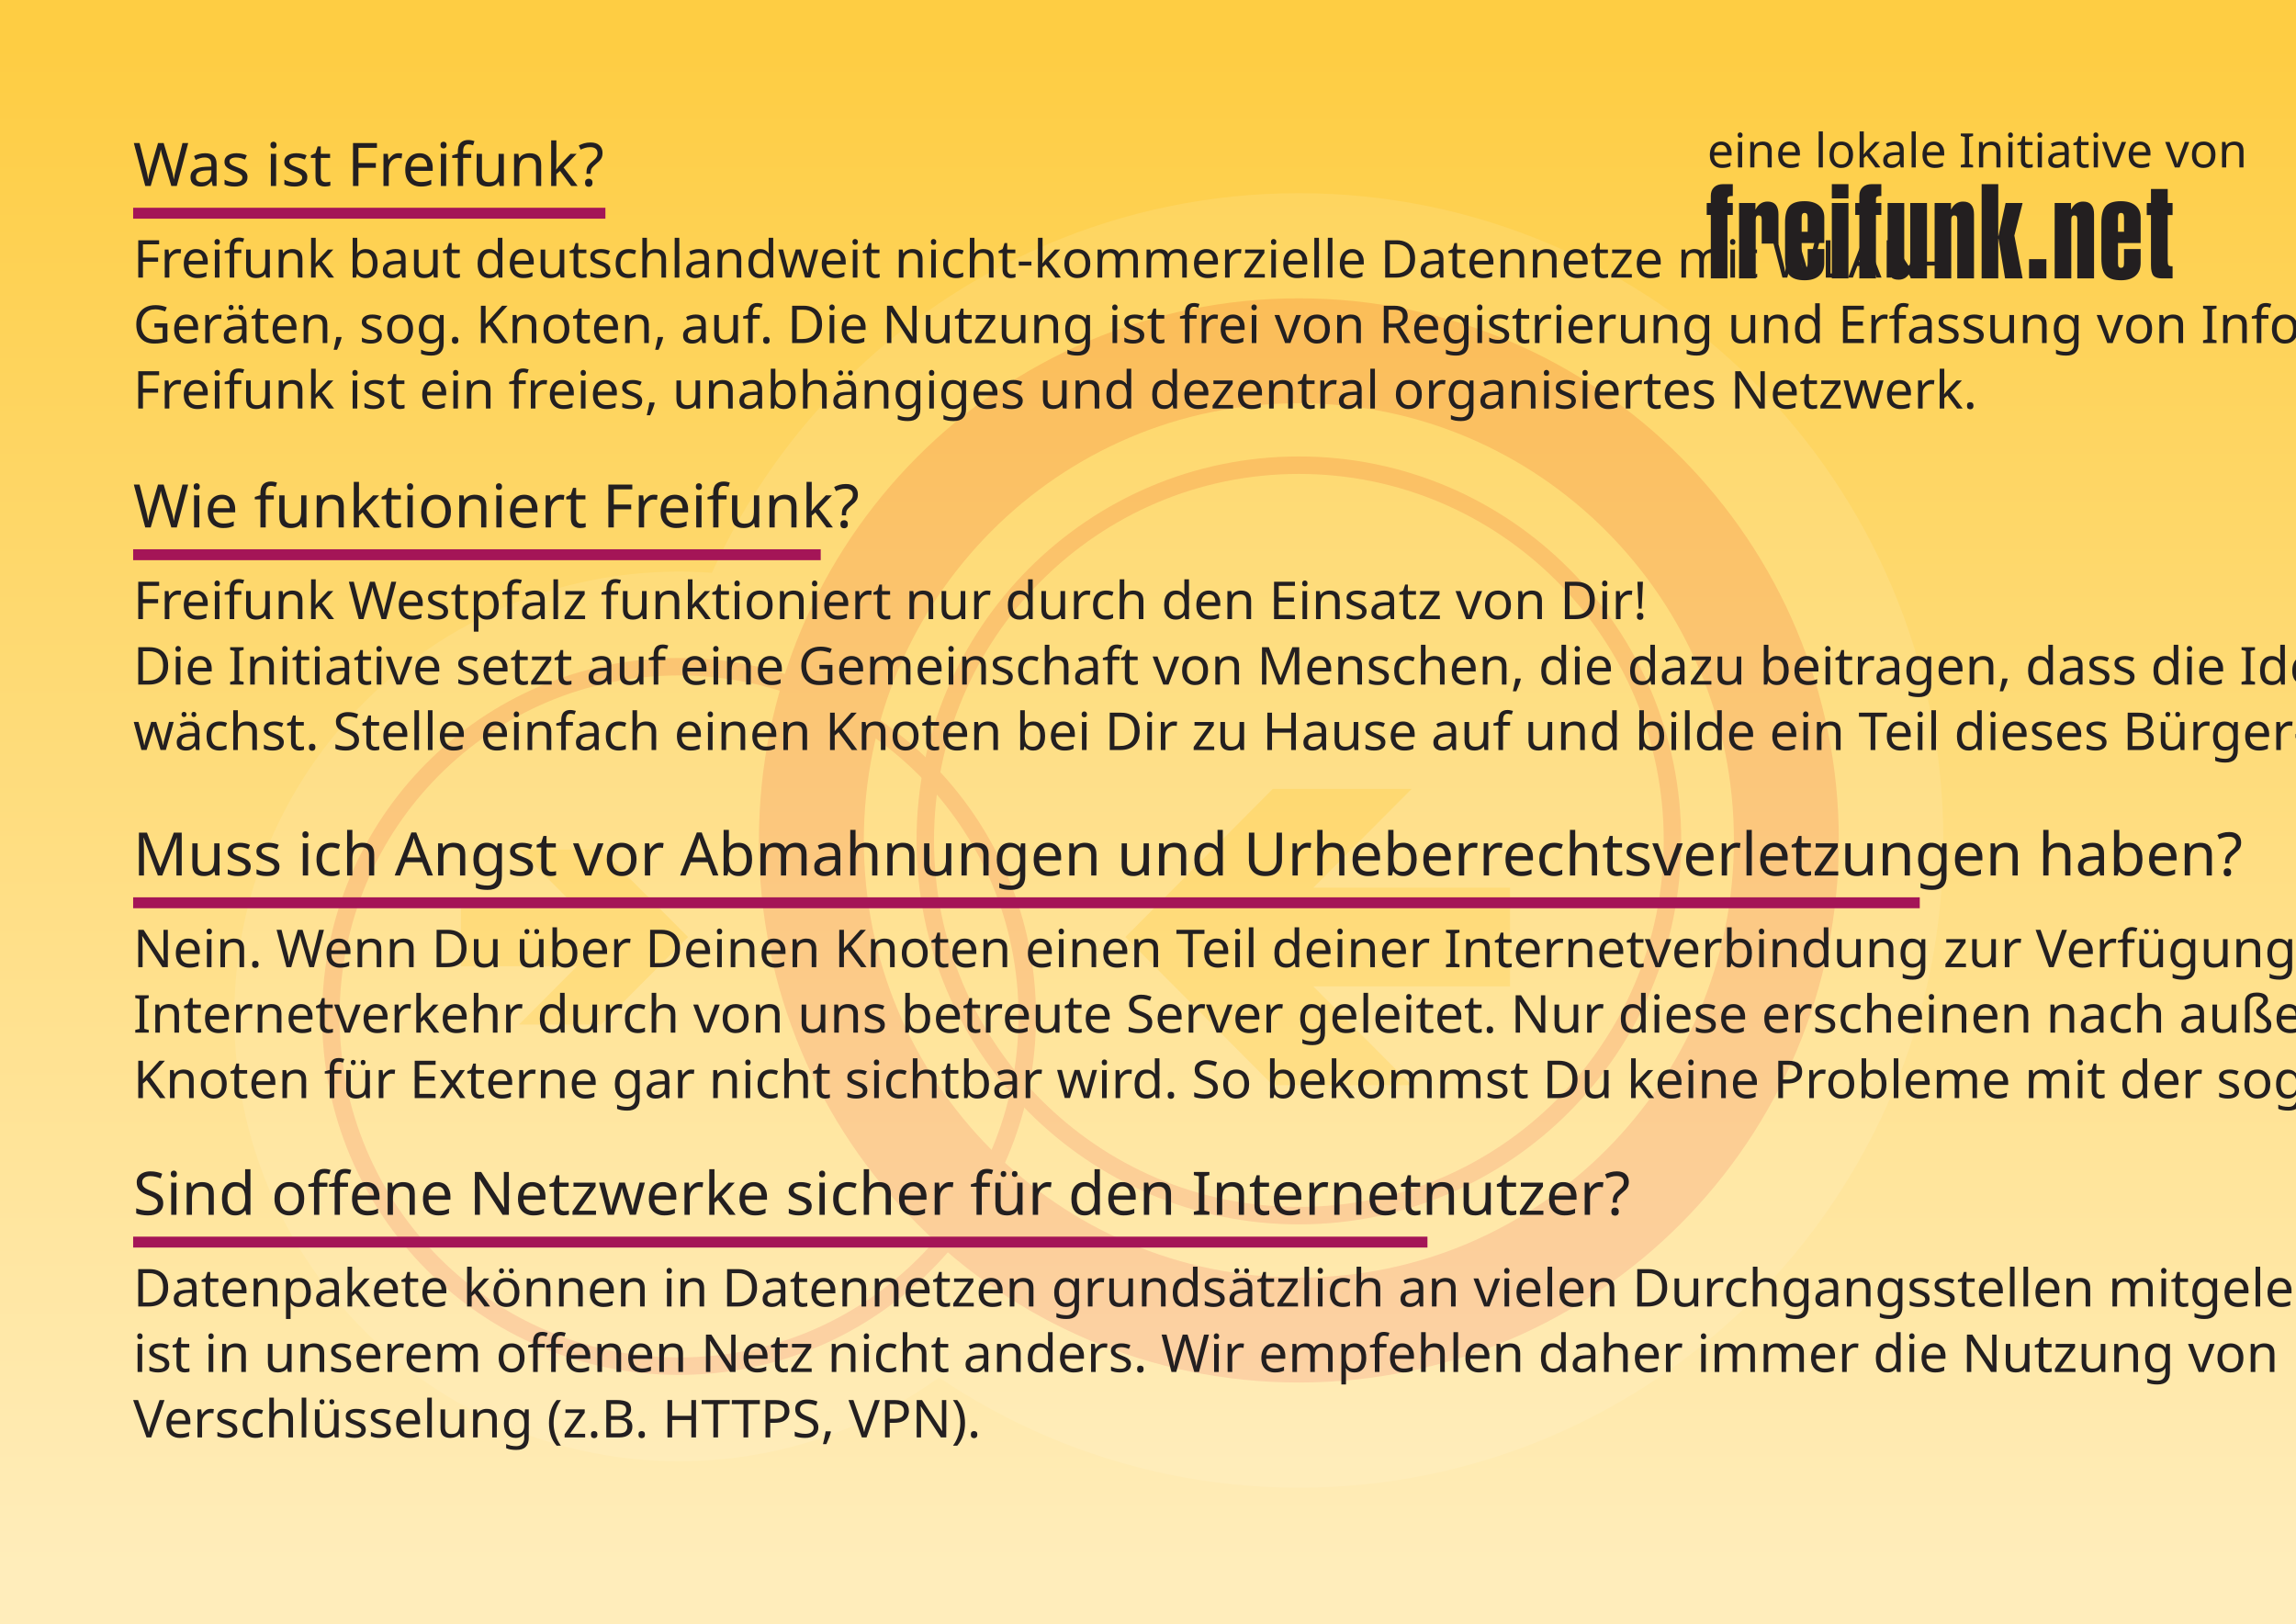
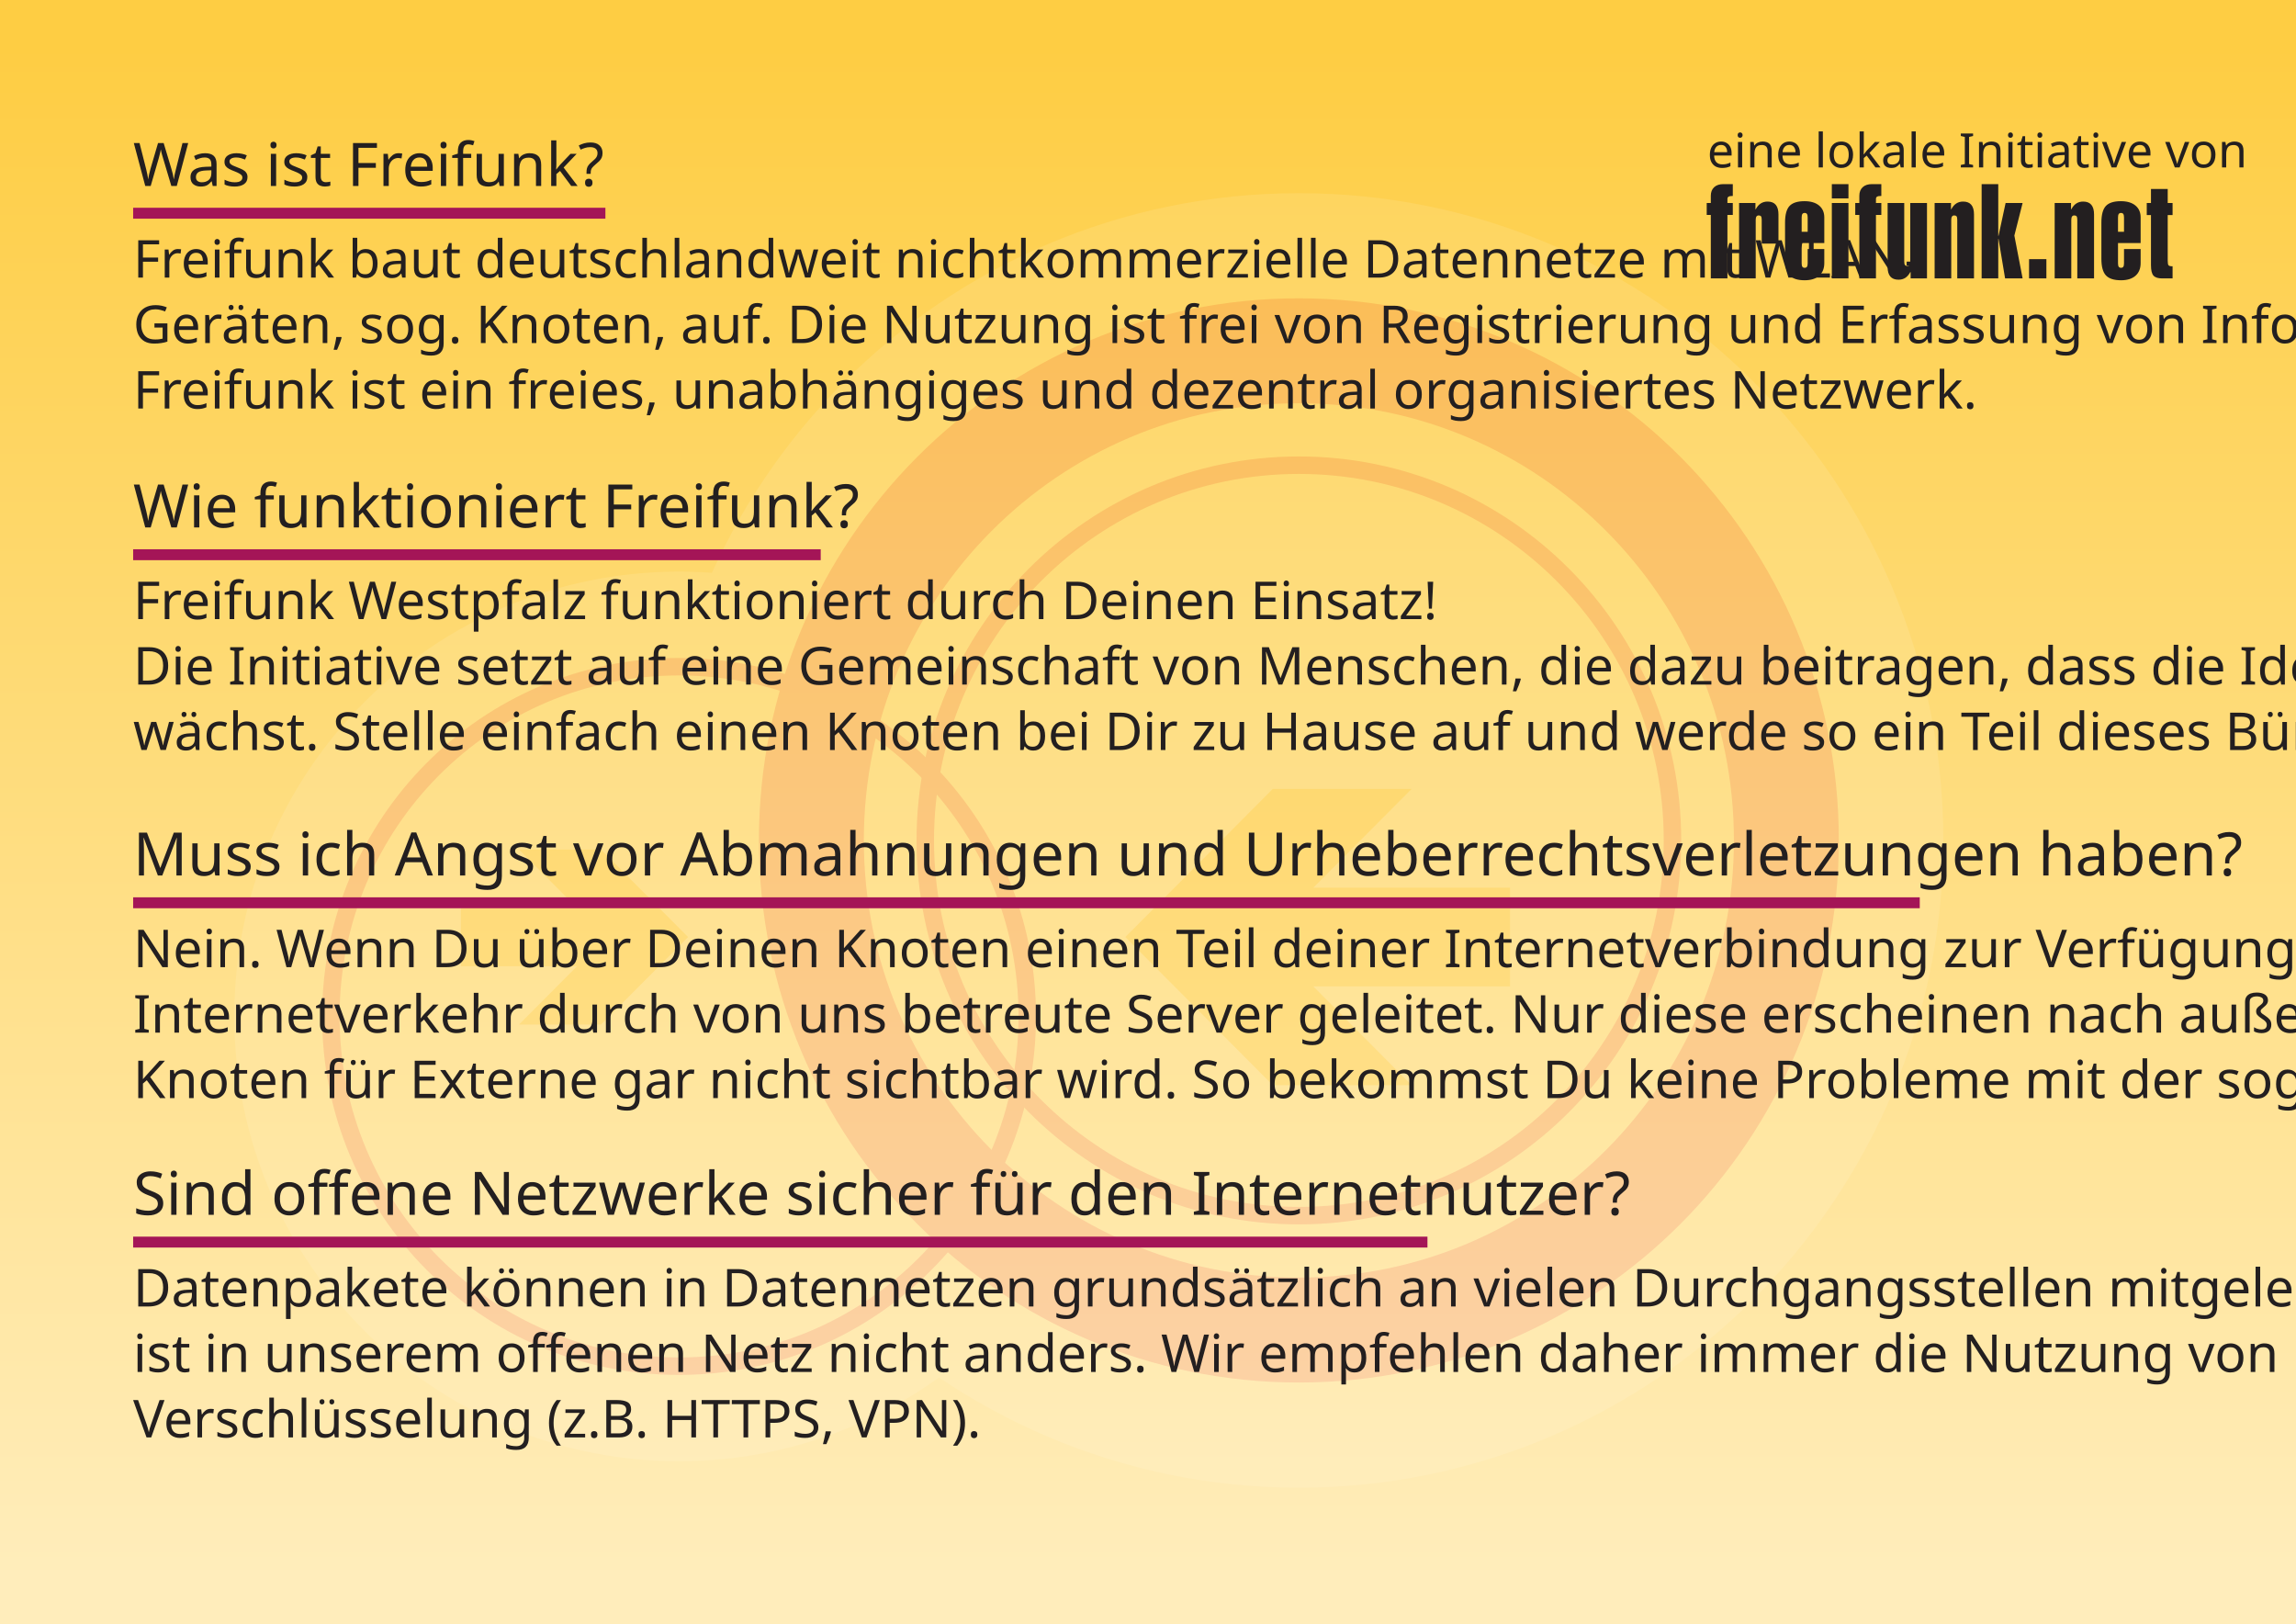
<svg xmlns="http://www.w3.org/2000/svg" xmlns:xlink="http://www.w3.org/1999/xlink" id="svg3300" version="1.1" width="526.175" height="372.05" xml:space="preserve">
  <defs id="defs3304">
    <clipPath clipPathUnits="userSpaceOnUse" id="clipPath3316">
      <path d="m 0,0 0,2976 4209,0 L 4209,0 0,0 z" id="path3318" />
    </clipPath>
    <clipPath clipPathUnits="userSpaceOnUse" id="clipPath3322">
      <path d="m 4209.45,-28.082 -4209.45,0 0,3004.462 4209.45,0 0,-3004.462 m -1676.42,304.461 0,0 c 653.38,0 1183.03,531.883 1183.03,1188.001 l 0,0 c 0,656.12 -529.65,1188 -1183.03,1188 -478.94,0 -891.38,-285.76 -1077.47,-696.79 -19.94,1.46 -40.05,2.2 -60.36,2.2 -450.938,0 -816.477,-365.55 -816.477,-816.48 0,-450.919 365.539,-816.47 816.477,-816.47 178.15,0 342.97,57.051 477.19,153.89 188.65,-127.75 415.99,-202.351 660.64,-202.351" id="path3324" />
    </clipPath>
    <linearGradient x1="0" y1="0" x2="1" y2="0" gradientUnits="userSpaceOnUse" gradientTransform="matrix(0,311.574,311.574,0,218.17,-13.937)" spreadMethod="pad" id="linearGradient3326">
      <stop style="stop-color:#fecd43;stop-opacity:1;" offset="0" id="stop3328" />
      <stop style="stop-color:#ffedbb;stop-opacity:1;" offset="1" id="stop3330" />
    </linearGradient>
    <clipPath clipPathUnits="userSpaceOnUse" id="clipPath3338">
      <path d="m 1395.2,324.84 c -450.938,0 -816.477,365.551 -816.477,816.47 0,450.93 365.539,816.48 816.477,816.48 20.31,0 40.42,-0.74 60.36,-2.2 -22.78,-50.31 -42.19,-102.55 -57.89,-156.32 -0.81,0.01 -1.66,0.01 -2.48,0.01 -361.96,-0.02 -655.268,-294.62 -655.272,-657.97 l 16.031,0 16.031,0 -16.031,0 -16.031,0 c 0.004,-363.341 293.312,-657.951 655.272,-657.958 126.83,0 245.23,36.168 345.54,98.796 41.35,-37.476 85.32,-72.039 131.66,-103.418 C 1738.17,381.891 1573.35,324.84 1395.2,324.84 m -0.01,190.57 C 1223.06,515.422 1067.37,585.422 954.535,698.711 841.727,812.02 771.988,968.398 771.98,1141.31 c 0.008,172.92 69.747,329.3 182.555,442.61 111.435,111.88 264.665,181.54 434.255,183.26 -25.3,-96.67 -38.77,-198.16 -38.77,-302.8 0,-41.01 2.07,-81.55 6.11,-121.48 l -104.22,104.69 -150.52,0 106.55,-107.04 -213.28,-0.01 0,-107.07 213.28,0.03 -106.55,-107.05 150.52,0 118.2,118.74 c 46.38,-249.71 170.53,-471.928 346.28,-640.362 -93.8,-56.777 -203.66,-89.406 -321.2,-89.418" id="path3340" />
    </clipPath>
    <linearGradient x1="0" y1="0" x2="1" y2="0" gradientUnits="userSpaceOnUse" gradientTransform="matrix(0,311.574,311.574,0,218.17,-13.937)" spreadMethod="pad" id="linearGradient3342">
      <stop style="stop-opacity:1;stop-color:#ffffff" offset="0" id="stop3344" />
      <stop style="stop-opacity:1;stop-color:#fcd053" offset="1" id="stop3346" />
    </linearGradient>
    <clipPath clipPathUnits="userSpaceOnUse" id="clipPath3354">
      <path d="m 2533.03,276.379 0,0 c -244.65,0 -471.99,74.601 -660.64,202.351 -46.34,31.379 -90.31,65.942 -131.66,103.418 55.33,34.551 105.17,77.161 147.87,126.184 76.8,-66.023 163.82,-120.461 258.43,-160.66 118.64,-50.41 249.28,-78.293 385.89,-78.293 0.04,0 0.08,0 0.11,0 0.07,0 0.12,0 0.2,0 204.96,0.012 396.21,62.812 554.24,170.09 158.15,107.32 283.66,259.07 358.92,437.721 50.17,119.06 77.89,250.13 77.88,387.2 0.03,205.65 -62.42,397.54 -169.24,556.23 -106.81,158.74 -257.94,284.84 -436,360.49 -118.67,50.41 -249.35,78.3 -386,78.28 -0.08,0 -0.12,0 -0.2,0 -204.96,0 -396.21,-62.81 -554.23,-170.09 -158.16,-107.32 -283.66,-259.07 -358.92,-437.72 -11.23,-26.64 -21.34,-53.9 -30.26,-81.69 -60.63,18.87 -125,29.13 -191.75,29.38 15.7,53.77 35.11,106.01 57.89,156.32 186.09,411.03 598.53,696.79 1077.47,696.79 653.38,0 1183.03,-531.88 1183.03,-1188 l 0,0 c 0,-656.118 -529.65,-1188.001 -1183.03,-1188.001 m -816.64,328.449 c -175.75,168.434 -299.9,390.652 -346.28,640.362 l 41.64,41.83 -55.62,55.88 c -4.04,39.93 -6.11,80.47 -6.11,121.48 0,104.64 13.47,206.13 38.77,302.8 2.13,0.02 4.27,0.03 6.4,0.03 64.4,0 126.51,-9.8 184.92,-28 -24.96,-87.38 -38.32,-179.66 -38.31,-274.82 l 96.3,0 96.31,0 -96.31,0 -96.3,0 c -0.04,-205.66 62.42,-397.55 169.24,-556.242 44.06,-65.488 95.65,-125.41 153.58,-178.527 -9.24,-10.621 -18.85,-20.941 -28.77,-30.91 -35.79,-35.93 -75.9,-67.512 -119.46,-93.883 m 816.64,57.16 c -165.65,0.043 -318.72,50.391 -446.3,136.871 -32.87,22.301 -64.02,47.012 -93.17,73.86 14.45,32.41 26.37,66.222 35.5,101.152 127.56,-132.121 306.19,-214.23 503.97,-214.242 387.69,0.012 701.86,315.581 701.86,704.761 0,389.18 -314.17,704.74 -701.86,704.76 -335.42,-0.02 -615.81,-236.22 -685.33,-551.95 -25.71,24.66 -53.42,47.24 -82.86,67.47 23.33,82.3 59.41,159.13 106,228.43 86.18,128.13 208.34,229.94 351.49,290.72 95.47,40.54 200.22,62.95 310.7,62.96 165.65,-0.04 318.73,-50.39 446.3,-136.87 127.51,-86.49 228.96,-209.17 289.55,-353.09 40.41,-95.97 62.77,-201.32 62.78,-312.43 -0.04,-166.61 -50.27,-320.54 -136.44,-448.72 C 3109.05,887.551 2986.89,785.73 2843.73,724.949 2748.27,684.422 2643.51,662 2533.03,661.988 m 0,129.703 c -185,0.008 -352.33,75.25 -473.6,197.008 -7.41,7.442 -14.65,15.061 -21.71,22.841 8.36,41.95 12.75,85.35 12.75,129.77 0,173.23 -66.67,330.83 -175.66,448.33 25.41,135.57 91.3,256.71 184.62,350.44 121.27,121.75 288.61,196.99 473.6,197 184.99,-0.01 352.33,-75.25 473.6,-197 121.24,-121.78 196.19,-289.86 196.2,-475.69 -0.01,-185.83 -74.96,-353.92 -196.2,-475.691 -121.27,-121.758 -288.61,-197 -473.6,-197.008 m 206.94,223.469 0,0 -180.43,181.24 361.16,0.03 0,181.21 -361.16,0 180.43,181.25 -254.87,0 -270.64,-271.87 270.64,-271.86 254.87,0 M 1968.9,896.422 c -72.53,72.726 -131.24,159.388 -171.72,255.528 -40.4,95.97 -62.76,201.32 -62.77,312.44 0.01,64.54 7.56,127.19 21.81,187.16 28.39,-20.3 55.03,-42.94 79.63,-67.63 1.53,-1.54 3.07,-3.1 4.59,-4.66 -6.11,-37.39 -9.28,-75.75 -9.28,-114.87 l 16.03,0 16.03,0 -16.03,0 -16.03,0 c 0,-176.73 64.8,-338.3 171.84,-462.01 -8.27,-36.65 -19.74,-72.071 -34.1,-105.958 m 41.88,146.718 c -92.33,115.3 -147.55,261.73 -147.56,421.25 0,28.52 1.77,56.63 5.2,84.21 93.51,-109.48 149.98,-251.69 149.98,-407.29 0,-33.4 -2.6,-66.19 -7.62,-98.17" id="path3356" />
    </clipPath>
    <linearGradient x1="0" y1="0" x2="1" y2="0" gradientUnits="userSpaceOnUse" gradientTransform="matrix(0,311.574,311.574,0,218.17,-13.937)" spreadMethod="pad" id="linearGradient3358">
      <stop style="stop-opacity:1;stop-color:#ffffff" offset="0" id="stop3360" />
      <stop style="stop-opacity:1;stop-color:#fcd053" offset="1" id="stop3362" />
    </linearGradient>
    <clipPath clipPathUnits="userSpaceOnUse" id="clipPath3370">
      <path d="m 1395.19,483.352 c -361.96,0.007 -655.268,294.617 -655.272,657.958 l 16.031,0 16.031,0 -16.031,0 -16.031,0 c 0.004,363.35 293.312,657.95 655.272,657.97 0.82,0 1.67,0 2.48,-0.01 66.75,-0.25 131.12,-10.51 191.75,-29.38 -3.26,-10.16 -6.36,-20.38 -9.31,-30.68 -58.41,18.2 -120.52,28 -184.92,28 -2.13,0 -4.27,-0.01 -6.4,-0.03 C 1219.2,1765.46 1065.97,1695.8 954.535,1583.92 841.727,1470.61 771.988,1314.23 771.98,1141.31 771.988,968.398 841.727,812.02 954.535,698.711 1067.37,585.422 1223.06,515.422 1395.19,515.41 c 117.54,0.012 227.4,32.641 321.2,89.418 43.56,26.371 83.67,57.953 119.46,93.883 9.92,9.969 19.53,20.289 28.77,30.91 7.88,-7.223 15.87,-14.32 23.98,-21.289 -42.7,-49.023 -92.54,-91.633 -147.87,-126.184 -100.31,-62.628 -218.71,-98.796 -345.54,-98.796 m 598.37,389.367 c -8.39,7.722 -16.61,15.621 -24.66,23.703 14.36,33.887 25.83,69.308 34.1,105.958 8.43,-9.739 17.12,-19.239 26.06,-28.509 -9.13,-34.93 -21.05,-68.742 -35.5,-101.152 m 44.16,138.821 c -9.29,10.25 -18.28,20.79 -26.94,31.6 5.02,31.98 7.62,64.77 7.62,98.17 0,155.6 -56.47,297.81 -149.98,407.29 1.72,13.81 3.85,27.5 6.39,41.04 108.99,-117.5 175.66,-275.1 175.66,-448.33 0,-44.42 -4.39,-87.82 -12.75,-129.77 m -197.28,567.72 c -1.52,1.56 -3.06,3.12 -4.59,4.66 -24.6,24.69 -51.24,47.33 -79.63,67.63 2.65,11.14 5.52,22.17 8.62,33.12 29.44,-20.23 57.15,-42.81 82.86,-67.47 -2.75,-12.52 -5.18,-25.18 -7.26,-37.94" id="path3372" />
    </clipPath>
    <linearGradient x1="0" y1="0" x2="1" y2="0" gradientUnits="userSpaceOnUse" gradientTransform="matrix(0,311.574,311.574,0,218.17,-13.937)" spreadMethod="pad" id="linearGradient3374">
      <stop style="stop-opacity:1;stop-color:#f8ccdc" offset="0" id="stop3376" />
      <stop style="stop-opacity:1;stop-color:#f6a344" offset="1" id="stop3378" />
    </linearGradient>
    <clipPath clipPathUnits="userSpaceOnUse" id="clipPath3386">
      <path d="m 2739.97,1015.16 -254.87,0 -270.64,271.86 270.64,271.87 254.87,0 -180.43,-181.25 361.16,0 0,-181.21 -361.16,-0.03 180.43,-181.24" id="path3388" />
    </clipPath>
    <linearGradient x1="0" y1="0" x2="1" y2="0" gradientUnits="userSpaceOnUse" gradientTransform="matrix(0,311.574,311.574,0,218.17,-13.937)" spreadMethod="pad" id="linearGradient3390">
      <stop style="stop-opacity:1;stop-color:#feebca" offset="0" id="stop3392" />
      <stop style="stop-opacity:1;stop-color:#fbbf28" offset="1" id="stop3394" />
    </linearGradient>
    <clipPath clipPathUnits="userSpaceOnUse" id="clipPath3402">
      <path d="m 1251.91,1126.45 -150.52,0 106.55,107.05 -213.28,-0.03 0,107.07 213.28,0.01 -106.55,107.04 150.52,0 104.22,-104.69 55.62,-55.88 -41.64,-41.83 -118.2,-118.74" id="path3404" />
    </clipPath>
    <linearGradient x1="0" y1="0" x2="1" y2="0" gradientUnits="userSpaceOnUse" gradientTransform="matrix(0,311.574,311.574,0,218.17,-13.937)" spreadMethod="pad" id="linearGradient3406">
      <stop style="stop-opacity:1;stop-color:#feebca" offset="0" id="stop3408" />
      <stop style="stop-opacity:1;stop-color:#fbbf28" offset="1" id="stop3410" />
    </linearGradient>
    <clipPath clipPathUnits="userSpaceOnUse" id="clipPath3418">
      <path d="m 2533.23,469.379 c -0.08,0 -0.13,0 -0.2,0 -0.03,0 -0.07,0 -0.11,0 -136.61,0 -267.25,27.883 -385.89,78.293 -94.61,40.199 -181.63,94.637 -258.43,160.66 -8.11,6.969 -16.1,14.066 -23.98,21.289 -57.93,53.117 -109.52,113.039 -153.58,178.527 -106.82,158.692 -169.28,350.582 -169.24,556.242 l 96.3,0 96.31,0 -96.31,0 -96.3,0 c -0.01,95.16 13.35,187.44 38.31,274.82 2.95,10.3 6.05,20.52 9.31,30.68 8.92,27.79 19.03,55.05 30.26,81.69 75.26,178.65 200.76,330.4 358.92,437.72 158.02,107.28 349.27,170.09 554.23,170.09 0.08,0 0.12,0 0.2,0 136.65,0.02 267.33,-27.87 386,-78.28 178.06,-75.65 329.19,-201.75 436,-360.49 106.82,-158.69 169.27,-350.58 169.24,-556.23 0.01,-137.07 -27.71,-268.14 -77.88,-387.2 C 3371.13,898.539 3245.62,746.789 3087.47,639.469 2929.44,532.191 2738.19,469.391 2533.23,469.379 m -539.67,403.34 c 29.15,-26.848 60.3,-51.559 93.17,-73.86 127.58,-86.48 280.65,-136.828 446.3,-136.871 110.48,0.012 215.24,22.434 310.7,62.961 143.16,60.781 265.32,162.602 351.49,290.721 86.17,128.18 136.4,282.11 136.44,448.72 -0.01,111.11 -22.37,216.46 -62.78,312.43 -60.59,143.92 -162.04,266.6 -289.55,353.09 -127.57,86.48 -280.65,136.83 -446.3,136.87 -110.48,-0.01 -215.23,-22.42 -310.7,-62.96 -143.15,-60.78 -265.31,-162.59 -351.49,-290.72 -46.59,-69.3 -82.67,-146.13 -106,-228.43 -3.1,-10.95 -5.97,-21.98 -8.62,-33.12 -14.25,-59.97 -21.8,-122.62 -21.81,-187.16 0.01,-111.12 22.37,-216.47 62.77,-312.44 40.48,-96.14 99.19,-182.802 171.72,-255.528 8.05,-8.082 16.27,-15.981 24.66,-23.703" id="path3420" />
    </clipPath>
    <linearGradient x1="0" y1="0" x2="1" y2="0" gradientUnits="userSpaceOnUse" gradientTransform="matrix(0,311.574,311.574,0,218.17,-13.937)" spreadMethod="pad" id="linearGradient3422">
      <stop style="stop-opacity:1;stop-color:#f8ccdc" offset="0" id="stop3424" />
      <stop style="stop-opacity:1;stop-color:#f6a344" offset="1" id="stop3426" />
    </linearGradient>
    <clipPath clipPathUnits="userSpaceOnUse" id="clipPath3434">
      <path d="m 2533.03,759.629 c -197.78,0.012 -376.41,82.121 -503.97,214.242 -8.94,9.27 -17.63,18.77 -26.06,28.509 -107.04,123.71 -171.84,285.28 -171.84,462.01 l 16.03,0 16.03,0 -16.03,0 -16.03,0 c 0,39.12 3.17,77.48 9.28,114.87 2.08,12.76 4.51,25.42 7.26,37.94 69.52,315.73 349.91,551.93 685.33,551.95 387.69,-0.02 701.86,-315.58 701.86,-704.76 0,-389.18 -314.17,-704.749 -701.86,-704.761 m -495.31,251.911 c 7.06,-7.78 14.3,-15.399 21.71,-22.841 121.27,-121.758 288.6,-197 473.6,-197.008 184.99,0.008 352.33,75.25 473.6,197.008 121.24,121.771 196.19,289.861 196.2,475.691 -0.01,185.83 -74.96,353.91 -196.2,475.69 -121.27,121.75 -288.61,196.99 -473.6,197 -184.99,-0.01 -352.33,-75.25 -473.6,-197 -93.32,-93.73 -159.21,-214.87 -184.62,-350.44 -2.54,-13.54 -4.67,-27.23 -6.39,-41.04 -3.43,-27.58 -5.2,-55.69 -5.2,-84.21 0.01,-159.52 55.23,-305.95 147.56,-421.25 8.66,-10.81 17.65,-21.35 26.94,-31.6" id="path3436" />
    </clipPath>
    <linearGradient x1="0" y1="0" x2="1" y2="0" gradientUnits="userSpaceOnUse" gradientTransform="matrix(0,311.574,311.574,0,218.17,-13.937)" spreadMethod="pad" id="linearGradient3438">
      <stop style="stop-opacity:1;stop-color:#f8ccdc" offset="0" id="stop3440" />
      <stop style="stop-opacity:1;stop-color:#f6a344" offset="1" id="stop3442" />
    </linearGradient>
    <linearGradient xlink:href="#linearGradient3326" id="linearGradient5866" x1="14.173" y1="14.176" x2="14.173" y2="357.877" gradientUnits="userSpaceOnUse" gradientTransform="matrix(0.8106313,0,0,0.8149533,-2.796976,-300.4216)" />
  </defs>
  <g id="g3308" transform="matrix(1.25,0,0,-1.25,0,372.0498)">
    <rect style="fill:url(#linearGradient5866);fill-opacity:1;stroke:none" id="rect5858" width="432.283" height="308.976" x="-5.669" y="-303.307" transform="scale(1,-1)" />
    <g transform="matrix(0.7204027,0,0,0.7204027,42.56381,24.92921)" id="g10" style="opacity:0.1">
      <path d="m 0.547,119.921 c 0,62.512 50.674,113.186 113.185,113.186 62.511,0 113.186,-50.674 113.186,-113.186 C 226.918,57.41 176.243,6.736 113.732,6.736 51.221,6.736 0.547,57.41 0.547,119.921" style="fill:#ffffff;fill-opacity:1;fill-rule:nonzero;stroke:none" id="path14" />
      <path d="m 107.47,164.708 c 0,90.957 73.423,164.69 163.999,164.69 90.576,0 164,-73.733 164,-164.69 0,-90.957 -73.424,-164.69 -164,-164.69 C 180.893,0.018 107.47,73.751 107.47,164.708" style="fill:#ffffff;fill-opacity:1;fill-rule:nonzero;stroke:none" id="path16" />
      <path d="m 25.115,119.922 c 0,49.148 39.675,88.99 88.617,88.99 48.942,0 88.617,-39.842 88.617,-88.99 0,-49.149 -39.675,-88.99 -88.617,-88.99 -48.943,0 -88.617,39.841 -88.617,88.99 z" style="fill:none;stroke:#dc0067;stroke-width:4.445;stroke-linecap:butt;stroke-linejoin:miter;stroke-miterlimit:3.864;stroke-opacity:1;stroke-dasharray:none" id="path18" />
      <path d="m 227.306,140.121 37.517,37.687 35.332,0 -25.01,-25.125 50.065,0.001 0,-25.122 -50.065,-0.004 25.01,-25.125 -35.332,0 -37.517,37.688" style="fill:#ffb400;fill-opacity:1;fill-rule:nonzero;stroke:none" id="path20" />
      <path d="m 116.027,140.121 -22.157,22.258 -20.867,0 14.771,-14.839 -29.566,-0.001 0,-14.842 29.566,0.004 -14.771,-14.839 20.867,0 22.157,22.259" style="fill:#ffb400;fill-opacity:1;fill-rule:nonzero;stroke:none" id="path22" />
      <path d="m 147.406,164.709 c 0,68.807 55.544,124.585 124.063,124.585 68.519,0 124.063,-55.778 124.063,-124.585 0,-68.808 -55.544,-124.586 -124.063,-124.586 -68.519,0 -124.063,55.778 -124.063,124.586 z" style="fill:none;stroke:#dc0067;stroke-width:26.701;stroke-linecap:butt;stroke-linejoin:miter;stroke-miterlimit:3.864;stroke-opacity:1;stroke-dasharray:none" id="path24" />
      <path d="m 176.392,164.709 c 0,52.731 42.567,95.477 95.077,95.477 52.51,0 95.076,-42.746 95.076,-95.477 0,-52.731 -42.566,-95.477 -95.076,-95.477 -52.51,0 -95.077,42.746 -95.077,95.477 z" style="fill:none;stroke:#dc0067;stroke-width:4.445;stroke-linecap:butt;stroke-linejoin:miter;stroke-miterlimit:3.864;stroke-opacity:1;stroke-dasharray:none" id="path26" />
    </g>
    <g id="g3992">
      <path d="m 24.41,257.555 86.582,0 0,2 -86.582,0 0,-2 z" style="fill:#a41557;fill-opacity:1;fill-rule:nonzero;stroke:none" id="path3446" />
      <text y="-263.555" x="24.41" id="text3456" transform="scale(1,-1)">
        <tspan y="-263.555" x="24.41" id="tspan3458" style="font-size:11px;font-variant:normal;font-weight:normal;writing-mode:lr-tb;fill:#231f20;fill-opacity:1;fill-rule:nonzero;stroke:none;font-family:Oswald;-inkscape-font-specification:Oswald-Regular">Was ist Freifunk?</tspan>
      </text>
      <text y="-246.755" x="24.41" id="text3460" transform="scale(1,-1)">
-         <tspan y="-246.755" x="24.41" style="font-size:9.6px;font-variant:normal;font-weight:300;writing-mode:lr-tb;fill:#231f20;fill-opacity:1;fill-rule:nonzero;stroke:none;font-family:Roboto Cn;-inkscape-font-specification:Roboto Cn" id="tspan3959">Freifunk baut deutschlandweit nicht-kommerzielle Datennetze mit WLAN-</tspan>
+         <tspan y="-246.755" x="24.41" style="font-size:9.6px;font-variant:normal;font-weight:300;writing-mode:lr-tb;fill:#231f20;fill-opacity:1;fill-rule:nonzero;stroke:none;font-family:Roboto Cn;-inkscape-font-specification:Roboto Cn" id="tspan3959">Freifunk baut deutschlandweit nichtkommerzielle Datennetze mit WLAN-</tspan>
        <tspan y="-234.755" x="24.41" style="font-size:9.6px;font-variant:normal;font-weight:300;writing-mode:lr-tb;fill:#231f20;fill-opacity:1;fill-rule:nonzero;stroke:none;font-family:Roboto Cn;-inkscape-font-specification:Roboto Cn" id="tspan4920">Geräten, sog. Knoten, auf. Die Nutzung ist frei von Registrierung und Erfassung von Informationen. </tspan>
        <tspan y="-222.755" x="24.41" style="font-size:9.6px;font-variant:normal;font-weight:300;writing-mode:lr-tb;fill:#231f20;fill-opacity:1;fill-rule:nonzero;stroke:none;font-family:Roboto Cn;-inkscape-font-specification:Roboto Cn" id="tspan4866">Freifunk ist ein freies, unabhängiges und dezentral organisiertes Netzwerk.</tspan>
      </text>
    </g>
    <g id="g4466" transform="translate(-11.2,-1.6)">
      <path d="m 35.61,196.556 126.057,0 0,2 -126.057,0 0,-2 z" style="fill:#a41557;fill-opacity:1;fill-rule:nonzero;stroke:none" id="path3448" />
      <text y="-202.555" x="35.61" id="text3466" transform="scale(1,-1)">
        <tspan id="tspan3468" style="font-size:11px;font-variant:normal;font-weight:normal;writing-mode:lr-tb;fill:#231f20;fill-opacity:1;fill-rule:nonzero;stroke:none;font-family:Oswald;-inkscape-font-specification:Oswald-Regular" x="35.61" y="-202.555">Wie funktioniert Freifunk?</tspan>
      </text>
      <text y="-185.755" x="35.61" id="text3470" transform="scale(1,-1)">
-         <tspan y="-185.755" x="35.61" style="font-size:9.6px;font-variant:normal;font-weight:300;writing-mode:lr-tb;fill:#231f20;fill-opacity:1;fill-rule:nonzero;stroke:none;font-family:Roboto Cn;-inkscape-font-specification:Roboto Cn" id="tspan3919">Freifunk Westpfalz funktioniert nur durch den Einsatz von Dir! </tspan>
+         <tspan y="-185.755" x="35.61" style="font-size:9.6px;font-variant:normal;font-weight:300;writing-mode:lr-tb;fill:#231f20;fill-opacity:1;fill-rule:nonzero;stroke:none;font-family:Roboto Cn;-inkscape-font-specification:Roboto Cn" id="tspan3919">Freifunk Westpfalz funktioniert durch Deinen Einsatz! </tspan>
        <tspan y="-173.755" x="35.61" style="font-size:9.6px;font-variant:normal;font-weight:300;writing-mode:lr-tb;fill:#231f20;fill-opacity:1;fill-rule:nonzero;stroke:none;font-family:Roboto Cn;-inkscape-font-specification:Roboto Cn" id="tspan4007">Die Initiative setzt auf eine Gemeinschaft von Menschen, die dazu beitragen, dass die Idee von Freifunk </tspan>
-         <tspan y="-161.755" x="35.61" style="font-size:9.6px;font-variant:normal;font-weight:300;writing-mode:lr-tb;fill:#231f20;fill-opacity:1;fill-rule:nonzero;stroke:none;font-family:Roboto Cn;-inkscape-font-specification:Roboto Cn" id="tspan4874">wächst. Stelle einfach einen Knoten bei Dir zu Hause auf und bilde ein Teil dieses Bürger-Netzes. </tspan>
+         <tspan y="-161.755" x="35.61" style="font-size:9.6px;font-variant:normal;font-weight:300;writing-mode:lr-tb;fill:#231f20;fill-opacity:1;fill-rule:nonzero;stroke:none;font-family:Roboto Cn;-inkscape-font-specification:Roboto Cn" id="tspan4874">wächst. Stelle einfach einen Knoten bei Dir zu Hause auf und werde so ein Teil dieses Bürger-Netzes. </tspan>
        <tspan id="tspan3515" y="-149.755" x="35.61" style="font-size:9.6px;font-variant:normal;font-weight:300;writing-mode:lr-tb;fill:#231f20;fill-opacity:1;fill-rule:nonzero;stroke:none;font-family:Roboto Cn;-inkscape-font-specification:Roboto Cn" />
      </text>
    </g>
    <g id="g4476" transform="translate(-11.2,-4.8)">
      <path d="m 35.61,135.956 327.551,0 0,2 -327.551,0 0,-2 z" style="fill:#a41557;fill-opacity:1;fill-rule:nonzero;stroke:none" id="path3450" />
      <text y="-141.955" x="35.61" id="text3478" transform="scale(1,-1)">
        <tspan y="-141.955" x="35.61" id="tspan3480" style="font-size:11px;font-variant:normal;font-weight:normal;writing-mode:lr-tb;fill:#231f20;fill-opacity:1;fill-rule:nonzero;stroke:none;font-family:Oswald;-inkscape-font-specification:Oswald-Regular">Muss ich Angst vor Abmahnungen und Urheberrechtsverletzungen haben?</tspan>
      </text>
      <text y="-125.155" x="35.61" id="text3482" transform="scale(1,-1)">
        <tspan y="-125.155" x="35.61" style="font-size:9.6px;font-variant:normal;font-weight:300;writing-mode:lr-tb;fill:#231f20;fill-opacity:1;fill-rule:nonzero;stroke:none;font-family:Roboto Cn;-inkscape-font-specification:Roboto Cn" id="tspan3843">Nein. Wenn Du über Deinen Knoten einen Teil deiner Internetverbindung zur Verfügung stellst, wird der </tspan>
        <tspan y="-113.155" x="35.61" style="font-size:9.6px;font-variant:normal;font-weight:300;writing-mode:lr-tb;fill:#231f20;fill-opacity:1;fill-rule:nonzero;stroke:none;font-family:Roboto Cn;-inkscape-font-specification:Roboto Cn" id="tspan3977">Internetverkehr durch von uns betreute Server geleitet. Nur diese erscheinen nach außen, so dass dein </tspan>
        <tspan y="-101.155" x="35.61" style="font-size:9.6px;font-variant:normal;font-weight:300;writing-mode:lr-tb;fill:#231f20;fill-opacity:1;fill-rule:nonzero;stroke:none;font-family:Roboto Cn;-inkscape-font-specification:Roboto Cn" id="tspan4886">Knoten für Externe gar nicht sichtbar wird. So bekommst Du keine Probleme mit der sog. Störerhaftung.</tspan>
      </text>
      <text xml:space="preserve" style="font-size:12px;font-style:normal;font-variant:normal;font-weight:normal;font-stretch:normal;line-height:125%;letter-spacing:0px;word-spacing:0px;fill:#000000;fill-opacity:1;stroke:none;font-family:Roboto;-inkscape-font-specification:Roboto" x="43.635" y="190.044" id="text4344" transform="matrix(0.8,0,0,-0.8,11.2,289.6399)">
        <tspan id="tspan4346" x="43.635" y="190.044" />
      </text>
    </g>
    <g id="g3874" transform="translate(0,4.8)">
      <path d="m 24.41,64.156 237.294,0 0,2 -237.294,0 0,-2 z" style="fill:#a41557;fill-opacity:1;fill-rule:nonzero;stroke:none" id="path3452" />
      <text y="-70.155" x="24.41" id="text3490" transform="scale(1,-1)">
        <tspan y="-70.155" x="24.41" id="tspan3492" style="font-size:11px;font-variant:normal;font-weight:normal;writing-mode:lr-tb;fill:#231f20;fill-opacity:1;fill-rule:nonzero;stroke:none;font-family:Oswald;-inkscape-font-specification:Oswald-Regular">Sind offene Netzwerke sicher für den Internetnutzer?</tspan>
      </text>
      <text y="-53.355" x="24.41" id="text3494" transform="scale(1,-1)">
        <tspan y="-53.355" x="24.41" style="font-size:9.6px;font-variant:normal;font-weight:300;writing-mode:lr-tb;fill:#231f20;fill-opacity:1;fill-rule:nonzero;stroke:none;font-family:Roboto Cn;-inkscape-font-specification:Roboto Cn" id="tspan3858">Datenpakete können in Datennetzen grundsätzlich an vielen Durchgangsstellen mitgelesen werden. Das </tspan>
        <tspan y="-41.355" x="24.41" style="font-size:9.6px;font-variant:normal;font-weight:300;writing-mode:lr-tb;fill:#231f20;fill-opacity:1;fill-rule:nonzero;stroke:none;font-family:Roboto Cn;-inkscape-font-specification:Roboto Cn" id="tspan3849">ist in unserem offenen Netz nicht anders. Wir empfehlen daher immer die Nutzung von Ende-zu-Ende-</tspan>
        <tspan y="-29.355" x="24.41" style="font-size:9.6px;font-variant:normal;font-weight:300;writing-mode:lr-tb;fill:#231f20;fill-opacity:1;fill-rule:nonzero;stroke:none;font-family:Roboto Cn;-inkscape-font-specification:Roboto Cn" id="tspan4898">Verschlüsselung (z.B. HTTPS, VPN).</tspan>
      </text>
    </g>
    <g id="g4497">
      <text y="-266.944" x="312.998" transform="scale(1,-1)" id="text236">
        <tspan style="font-size:8.7px;font-variant:normal;font-weight:normal;writing-mode:lr-tb;fill:#231f20;fill-opacity:1;fill-rule:nonzero;stroke:none;font-family:Oswald;-inkscape-font-specification:Oswald-Regular" x="312.998 317.076 319.319 323.632 327.595 329.362 331.549 335.708 339.972 344.155 346.309 350.272 352.039 354.366 358.669 360.981 364.059 366.309 370.498 373.576 375.958 379.767 383.731 385.498 389.34 393.498" y="-266.944" id="tspan238">eine lokale Initiative von</tspan>
      </text>
      <path id="path240" style="fill:#231f20;fill-opacity:1;fill-rule:nonzero;stroke:none" d="m 316.7,246.606 0,11.636 0.984,0 0,2.192 -0.984,0 0,0.738 c 0,0.203 0.074,0.346 0.222,0.428 0.149,0.082 0.403,0.123 0.762,0.123 l 0,2.168 -1.723,0 c -0.726,0 -1.293,-0.19 -1.699,-0.569 -0.406,-0.378 -0.609,-0.904 -0.609,-1.576 l 0,-1.312 -0.75,0 0,-2.192 0.75,0 0,-11.636 3.047,0 z m 5.184,0 0,10.722 c 0,0.282 0.045,0.489 0.135,0.621 0.09,0.133 0.228,0.2 0.416,0.2 0.203,0 0.345,-0.057 0.428,-0.17 0.082,-0.114 0.123,-0.33 0.123,-0.651 l 0,-4.336 3.07,0 0,5.344 c 0,0.781 -0.166,1.369 -0.498,1.764 -0.332,0.394 -0.83,0.592 -1.494,0.592 -0.477,0 -0.895,-0.116 -1.254,-0.346 -0.36,-0.231 -0.668,-0.588 -0.926,-1.072 l -0.047,0 0,1.16 -3,0 0,-13.828 3.047,0 z m 8.555,11.806 c 0.086,0.129 0.227,0.194 0.422,0.194 0.195,0 0.336,-0.065 0.422,-0.194 0.086,-0.129 0.129,-0.345 0.129,-0.65 l 0,-2.613 -1.102,0 0,2.613 c 0,0.305 0.043,0.521 0.129,0.65 z m -0.129,-5.326 4.149,0 0,4.699 c 0,0.93 -0.321,1.659 -0.961,2.186 -0.641,0.527 -1.528,0.791 -2.66,0.791 -1.289,0 -2.207,-0.293 -2.754,-0.879 -0.547,-0.586 -0.82,-1.605 -0.82,-3.059 l 0,-6.621 c 0,-1.437 0.277,-2.453 0.832,-3.047 0.554,-0.593 1.476,-0.89 2.765,-0.89 1.141,0 2.026,0.275 2.655,0.826 0.628,0.551 0.943,1.326 0.943,2.326 l 0,2.567 -3.047,0 0,-2.59 c 0,-0.305 -0.043,-0.522 -0.129,-0.651 -0.086,-0.129 -0.227,-0.193 -0.422,-0.193 -0.195,0 -0.336,0.064 -0.422,0.193 -0.086,0.129 -0.129,0.346 -0.129,0.651 l 0,3.691 z m 8.579,-6.48 0,13.828 -3.047,0 0,-13.828 3.047,0 z m 0,14.66 0,2.625 -3.047,0 0,-2.625 3.047,0 z m 5.042,-14.66 0,11.636 0.984,0 0,2.192 -0.984,0 0,0.738 c 0,0.203 0.074,0.346 0.222,0.428 0.149,0.082 0.403,0.123 0.762,0.123 l 0,2.168 -1.723,0 c -0.726,0 -1.293,-0.19 -1.699,-0.569 -0.406,-0.378 -0.609,-0.904 -0.609,-1.576 l 0,-1.312 -0.75,0 0,-2.192 0.75,0 0,-11.636 3.047,0 z m 6.286,13.828 0,-10.735 c 0,-0.289 -0.041,-0.496 -0.123,-0.621 -0.082,-0.125 -0.217,-0.187 -0.405,-0.187 -0.203,0 -0.349,0.058 -0.439,0.176 -0.09,0.117 -0.135,0.328 -0.135,0.632 l 0,10.735 -3.047,0 0,-11.742 c 0,-0.774 0.166,-1.354 0.498,-1.741 0.332,-0.386 0.83,-0.58 1.494,-0.58 0.485,0 0.901,0.112 1.248,0.334 0.348,0.223 0.651,0.573 0.909,1.049 l 0.07,0 0,-1.148 3,0 0,13.828 -3.07,0 z m 7.517,-13.828 0,10.722 c 0,0.282 0.045,0.489 0.135,0.621 0.089,0.133 0.228,0.2 0.416,0.2 0.203,0 0.345,-0.057 0.428,-0.17 0.082,-0.114 0.123,-0.33 0.123,-0.651 l 0,-10.722 3.07,0 0,11.73 c 0,0.781 -0.166,1.369 -0.498,1.764 -0.332,0.394 -0.83,0.592 -1.494,0.592 -0.477,0 -0.895,-0.116 -1.254,-0.346 -0.36,-0.231 -0.668,-0.588 -0.926,-1.072 l -0.047,0 0,1.16 -3,0 0,-13.828 3.047,0 z m 8.619,0 0,7.242 0.047,0 1.207,-7.242 3.211,0 -1.512,7.851 1.512,5.977 -3.117,0 -1.301,-6.024 -0.047,0 0,9.481 -3.047,0 0,-17.285 3.047,0 z m 8.824,0 0,3.527 -3.176,0 0,-3.527 3.176,0 z m 4.566,0 0,10.722 c 0,0.282 0.045,0.489 0.135,0.621 0.089,0.133 0.228,0.2 0.416,0.2 0.203,0 0.345,-0.057 0.427,-0.17 0.082,-0.114 0.123,-0.33 0.123,-0.651 l 0,-10.722 3.071,0 0,11.73 c 0,0.781 -0.166,1.369 -0.498,1.764 -0.332,0.394 -0.83,0.592 -1.494,0.592 -0.477,0 -0.895,-0.116 -1.254,-0.346 -0.36,-0.231 -0.668,-0.588 -0.926,-1.072 l -0.047,0 0,1.16 -3,0 0,-13.828 3.047,0 z m 8.694,11.806 c 0.086,0.129 0.226,0.194 0.422,0.194 0.195,0 0.335,-0.065 0.421,-0.194 0.086,-0.129 0.129,-0.345 0.129,-0.65 l 0,-2.613 -1.101,0 0,2.613 c 0,0.305 0.043,0.521 0.129,0.65 z m -0.129,-5.326 4.148,0 0,4.699 c 0,0.93 -0.32,1.659 -0.961,2.186 -0.64,0.527 -1.527,0.791 -2.66,0.791 -1.289,0 -2.207,-0.293 -2.754,-0.879 -0.547,-0.586 -0.82,-1.605 -0.82,-3.059 l 0,-6.621 c 0,-1.437 0.277,-2.453 0.832,-3.047 0.555,-0.593 1.476,-0.89 2.766,-0.89 1.14,0 2.025,0.275 2.654,0.826 0.629,0.551 0.943,1.326 0.943,2.326 l 0,2.567 -3.047,0 0,-2.59 c 0,-0.305 -0.043,-0.522 -0.129,-0.651 -0.086,-0.129 -0.226,-0.193 -0.421,-0.193 -0.196,0 -0.336,0.064 -0.422,0.193 -0.086,0.129 -0.129,0.346 -0.129,0.651 l 0,3.691 z m 6.043,5.133 0,-9.188 c 0,-0.937 0.154,-1.576 0.463,-1.916 0.308,-0.339 0.834,-0.509 1.576,-0.509 l 1.922,0 0,2.226 -0.106,0 c -0.312,0 -0.521,0.057 -0.627,0.17 -0.105,0.113 -0.158,0.385 -0.158,0.815 l 0,8.402 0.891,0 0,2.215 -0.891,0 0,2.566 -3.07,0 0,-2.566 -0.774,0 0,-2.215 0.774,0" />
    </g>
    <flowRoot xml:space="preserve" id="flowRoot4526" style="font-size:12px;font-style:normal;font-variant:normal;font-weight:normal;font-stretch:normal;text-align:center;line-height:125%;letter-spacing:0px;word-spacing:0px;text-anchor:middle;fill:#000000;fill-opacity:1;stroke:none;font-family:Roboto;-inkscape-font-specification:Roboto" transform="matrix(0.8,0,0,-0.8,0,284.8399)">
      <flowRegion id="flowRegion4528">
        <rect id="rect4530" width="466.785" height="20.669" x="30.43" y="326.692" style="font-weight:normal;text-align:center;text-anchor:middle;-inkscape-font-specification:Roboto" />
      </flowRegion>
-       <flowPara id="flowPara4532" style="font-size:12px;font-style:normal;font-variant:normal;font-weight:normal;font-stretch:normal;font-family:Oswald;-inkscape-font-specification:Oswald">Weitere Informationen und Kontaktmöglichkeiten auf https://freifunk-westpfalz.de/</flowPara>
+       <flowPara id="flowPara4532" style="font-size:12px;font-style:normal;font-variant:normal;font-weight:normal;font-stretch:normal;font-family:Oswald;-inkscape-font-specification:Oswald">Weitere Informationen und Kontaktmöglichkeiten auf westpfalz.freifunk.net</flowPara>
    </flowRoot>
  </g>
</svg>
